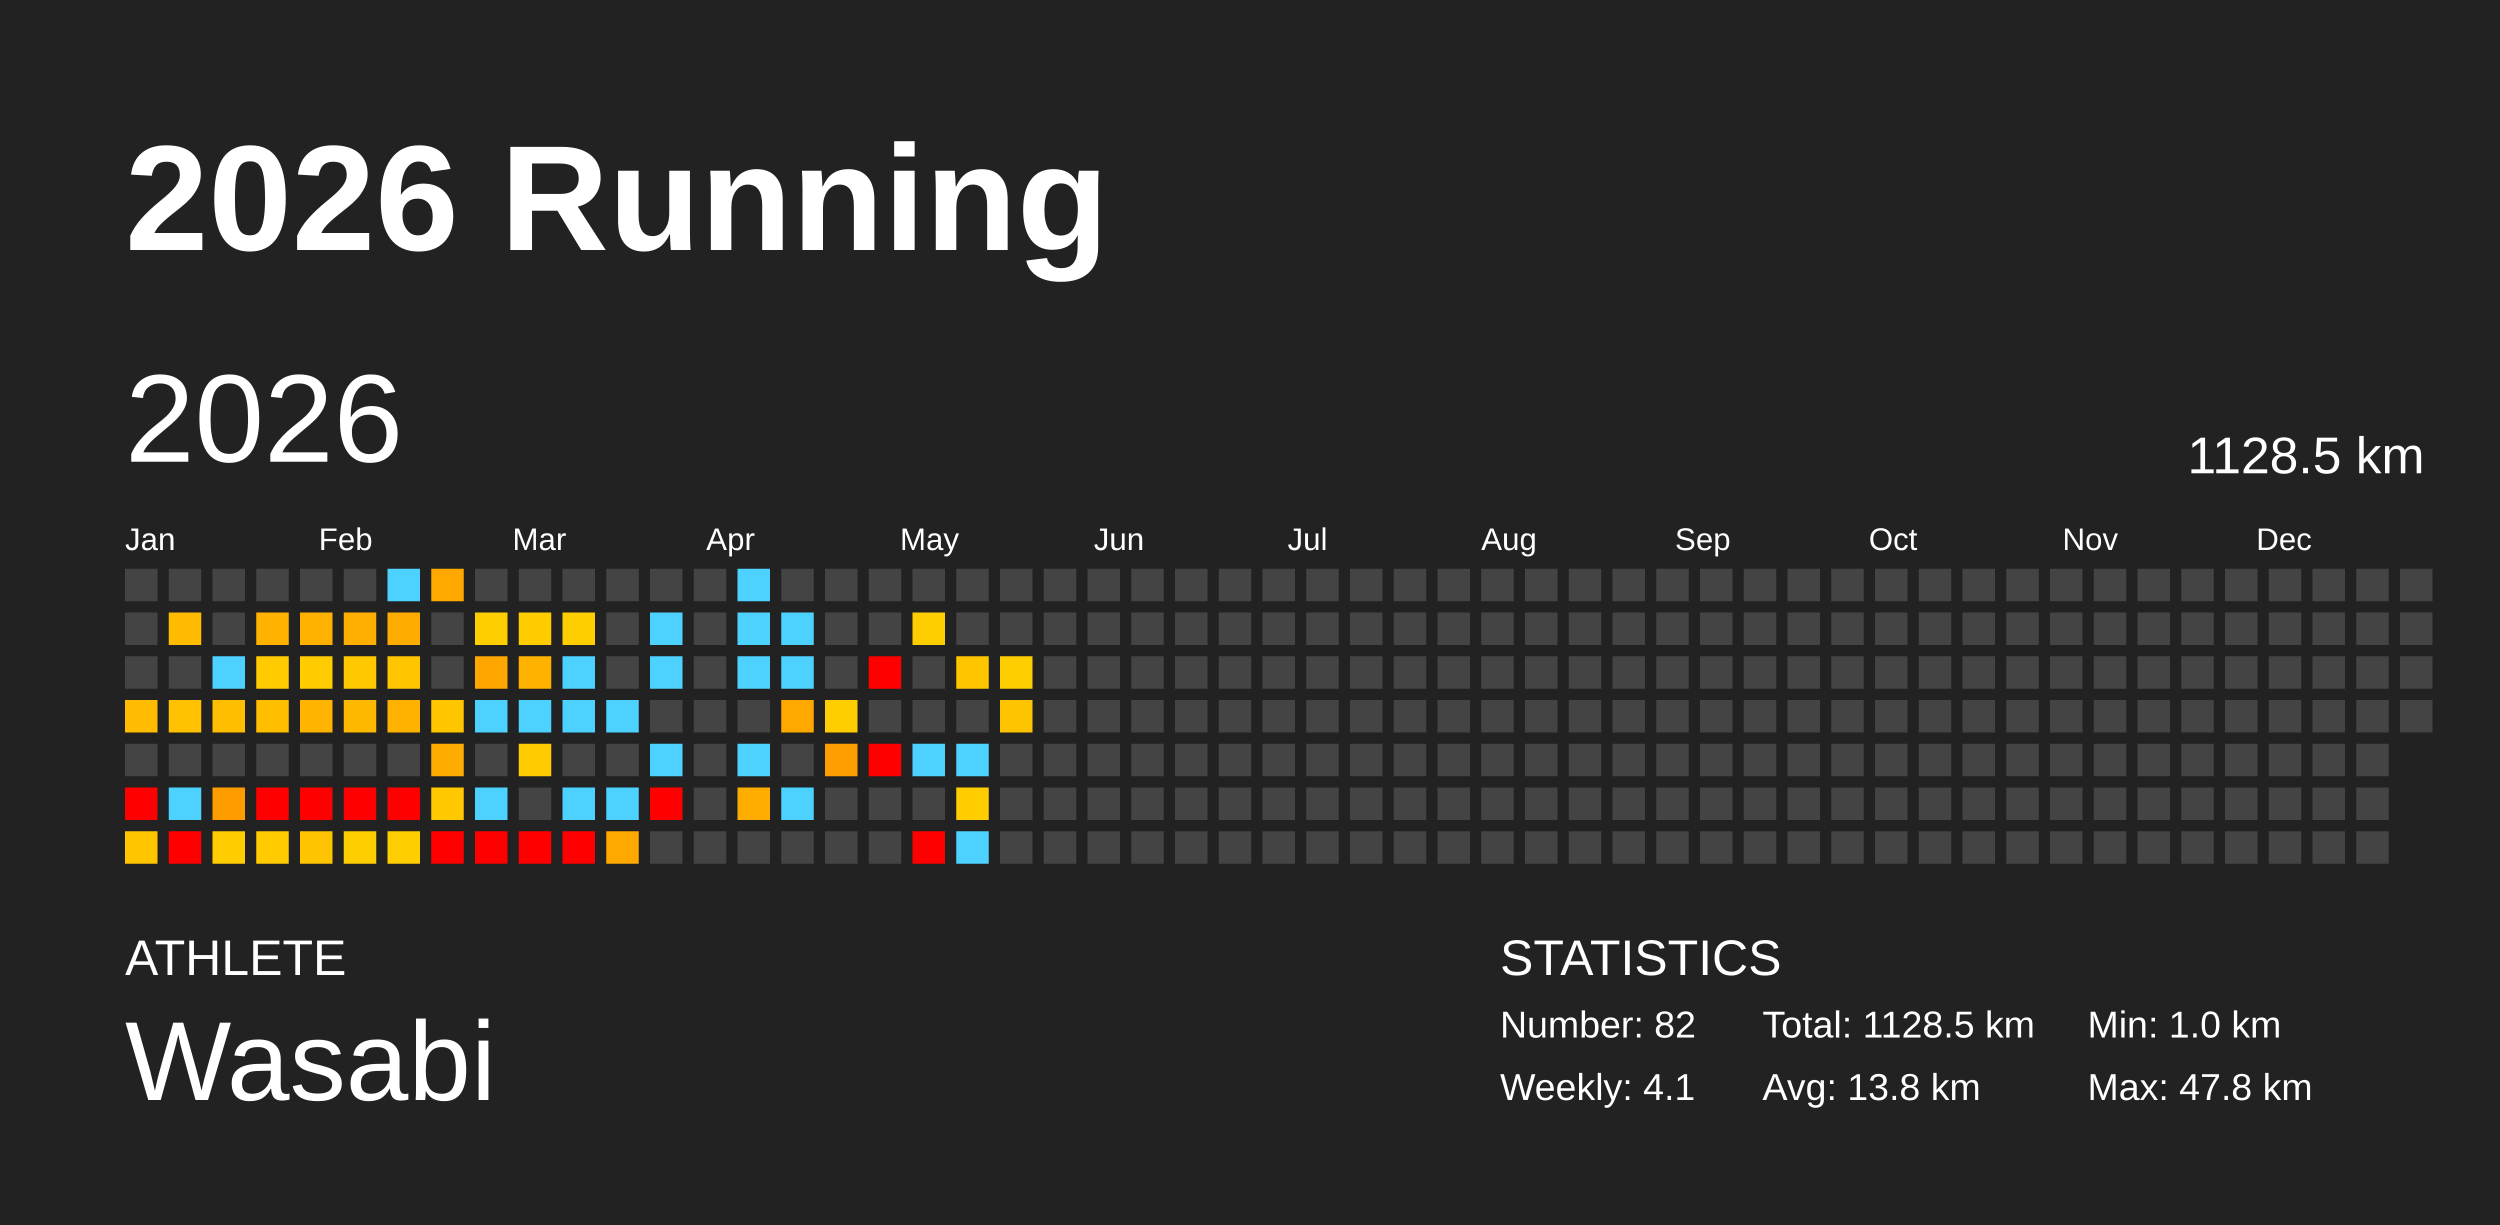
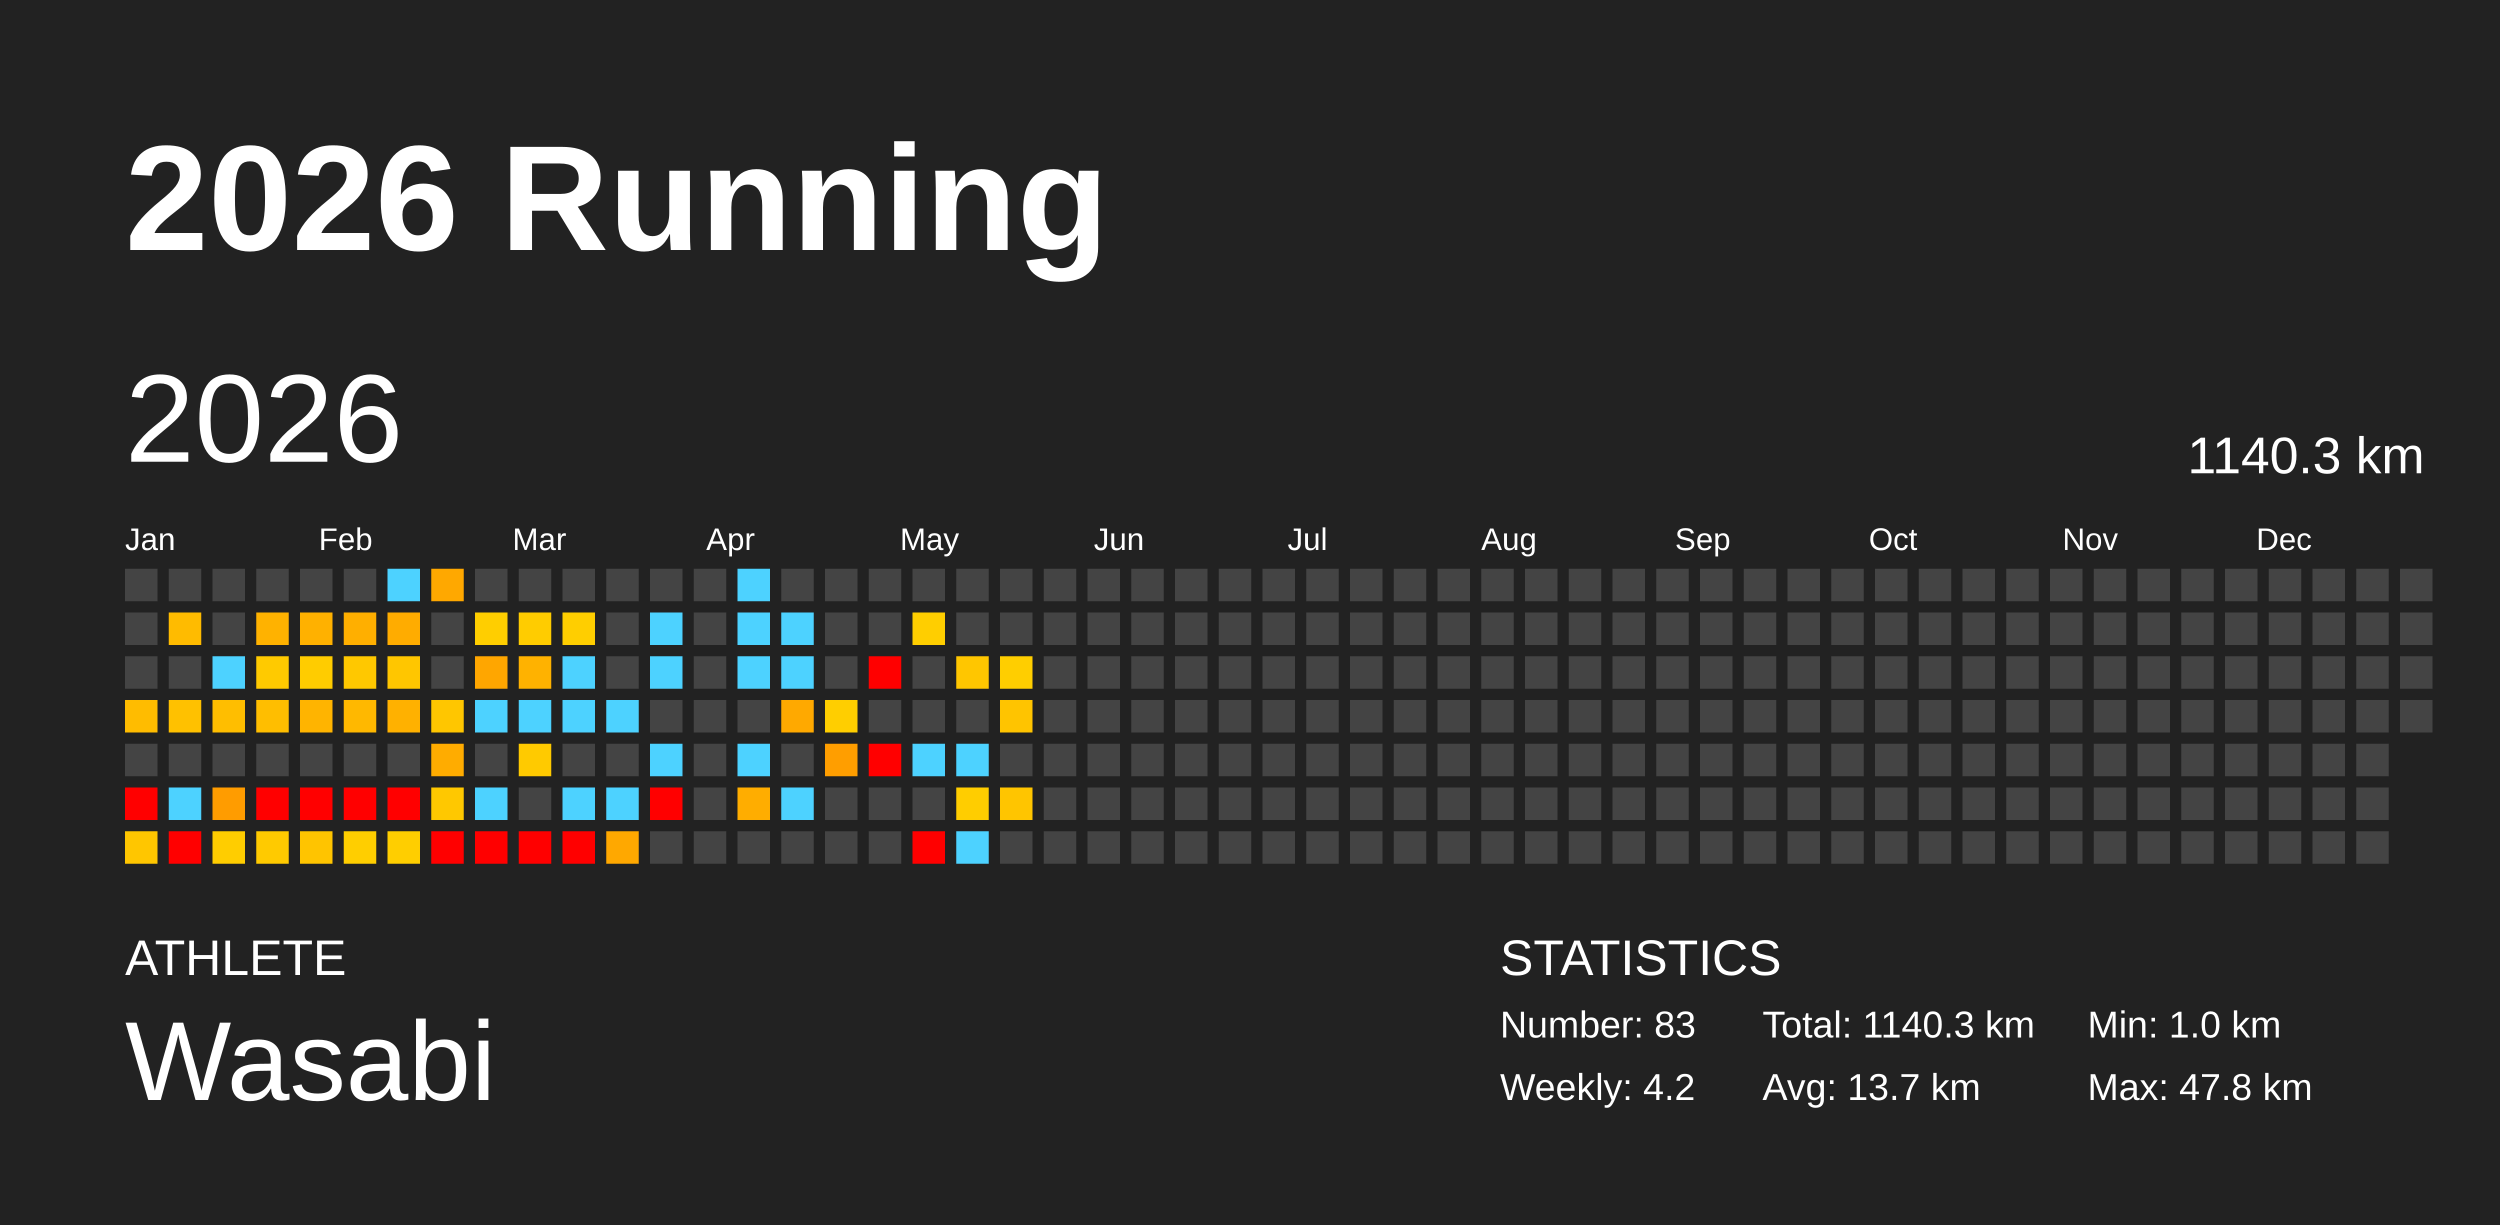
<svg xmlns="http://www.w3.org/2000/svg" baseProfile="full" height="98mm" version="1.1" viewBox="0,0,200,98" width="200mm">
  <defs />
  <rect fill="#222222" height="98" width="200" x="0" y="0" />
  <text fill="#FFFFFF" style="font-size:12px; font-family:Arial; font-weight:bold;" x="10" y="20">2026 Running</text>
  <text fill="#FFFFFF" style="font-size:4px; font-family:Arial" x="10" y="78">ATHLETE</text>
  <text fill="#FFFFFF" style="font-size:9px; font-family:Arial" x="10" y="88">Wasabi</text>
  <text fill="#FFFFFF" style="font-size:4px; font-family:Arial" x="120" y="78">STATISTICS</text>
-   <text fill="#FFFFFF" style="font-size:3px; font-family:Arial" x="120" y="83">Number: 82</text>
-   <text fill="#FFFFFF" style="font-size:3px; font-family:Arial" x="120" y="88">Weekly: 4.1</text>
-   <text fill="#FFFFFF" style="font-size:3px; font-family:Arial" x="141" y="83">Total: 1128.5 km</text>
-   <text fill="#FFFFFF" style="font-size:3px; font-family:Arial" x="141" y="88">Avg: 13.8 km</text>
+   <text fill="#FFFFFF" style="font-size:3px; font-family:Arial" x="120" y="83">Number: 83</text>
+   <text fill="#FFFFFF" style="font-size:3px; font-family:Arial" x="120" y="88">Weekly: 4.2</text>
+   <text fill="#FFFFFF" style="font-size:3px; font-family:Arial" x="141" y="83">Total: 1140.3 km</text>
+   <text fill="#FFFFFF" style="font-size:3px; font-family:Arial" x="141" y="88">Avg: 13.7 km</text>
  <text fill="#FFFFFF" style="font-size:3px; font-family:Arial" x="167" y="83">Min: 1.0 km</text>
  <text fill="#FFFFFF" style="font-size:3px; font-family:Arial" x="167" y="88">Max: 47.8 km</text>
  <text dominant-baseline="hanging" fill="#FFFFFF" style="font-size:10.0px; font-family:Arial;" x="10" y="30">2026</text>
-   <text dominant-baseline="hanging" fill="#FFFFFF" style="font-size:4.125px; font-family:Arial;" x="175" y="35">1128.5 km</text>
+   <text dominant-baseline="hanging" fill="#FFFFFF" style="font-size:4.125px; font-family:Arial;" x="175" y="35">1140.3 km</text>
  <text fill="#FFFFFF" style="font-size:2.5px; font-family:Arial" x="10.0" y="44">Jan</text>
  <text fill="#FFFFFF" style="font-size:2.5px; font-family:Arial" x="25.5" y="44">Feb</text>
  <text fill="#FFFFFF" style="font-size:2.5px; font-family:Arial" x="41.0" y="44">Mar</text>
  <text fill="#FFFFFF" style="font-size:2.5px; font-family:Arial" x="56.5" y="44">Apr</text>
  <text fill="#FFFFFF" style="font-size:2.5px; font-family:Arial" x="72.0" y="44">May</text>
  <text fill="#FFFFFF" style="font-size:2.5px; font-family:Arial" x="87.5" y="44">Jun</text>
  <text fill="#FFFFFF" style="font-size:2.5px; font-family:Arial" x="103.0" y="44">Jul</text>
  <text fill="#FFFFFF" style="font-size:2.5px; font-family:Arial" x="118.5" y="44">Aug</text>
  <text fill="#FFFFFF" style="font-size:2.5px; font-family:Arial" x="134.0" y="44">Sep</text>
  <text fill="#FFFFFF" style="font-size:2.5px; font-family:Arial" x="149.5" y="44">Oct</text>
  <text fill="#FFFFFF" style="font-size:2.5px; font-family:Arial" x="165.0" y="44">Nov</text>
  <text fill="#FFFFFF" style="font-size:2.5px; font-family:Arial" x="180.5" y="44">Dec</text>
  <rect fill="#444444" height="2.6" width="2.6" x="10.0" y="45.5" />
  <rect fill="#444444" height="2.6" width="2.6" x="10.0" y="49.0" />
  <rect fill="#444444" height="2.6" width="2.6" x="10.0" y="52.5" />
  <rect fill="#ffbc00" height="2.6" width="2.6" x="10.0" y="56.0" />
  <rect fill="#444444" height="2.6" width="2.6" x="10.0" y="59.5" />
  <rect fill="red" height="2.6" width="2.6" x="10.0" y="63.0" />
  <rect fill="#ffc600" height="2.6" width="2.6" x="10.0" y="66.5" />
  <rect fill="#444444" height="2.6" width="2.6" x="13.5" y="45.5" />
  <rect fill="#ffbb00" height="2.6" width="2.6" x="13.5" y="49.0" />
  <rect fill="#444444" height="2.6" width="2.6" x="13.5" y="52.5" />
  <rect fill="#ffc100" height="2.6" width="2.6" x="13.5" y="56.0" />
  <rect fill="#444444" height="2.6" width="2.6" x="13.5" y="59.5" />
  <rect fill="#4dd2ff" height="2.6" width="2.6" x="13.5" y="63.0" />
  <rect fill="red" height="2.6" width="2.6" x="13.5" y="66.5" />
  <rect fill="#444444" height="2.6" width="2.6" x="17.0" y="45.5" />
  <rect fill="#444444" height="2.6" width="2.6" x="17.0" y="49.0" />
  <rect fill="#4dd2ff" height="2.6" width="2.6" x="17.0" y="52.5" />
  <rect fill="#ffbe00" height="2.6" width="2.6" x="17.0" y="56.0" />
  <rect fill="#444444" height="2.6" width="2.6" x="17.0" y="59.5" />
  <rect fill="#ff9c00" height="2.6" width="2.6" x="17.0" y="63.0" />
  <rect fill="#ffcd00" height="2.6" width="2.6" x="17.0" y="66.5" />
  <rect fill="#444444" height="2.6" width="2.6" x="20.5" y="45.5" />
  <rect fill="#ffb200" height="2.6" width="2.6" x="20.5" y="49.0" />
  <rect fill="#ffca00" height="2.6" width="2.6" x="20.5" y="52.5" />
  <rect fill="#ffbe00" height="2.6" width="2.6" x="20.5" y="56.0" />
  <rect fill="#444444" height="2.6" width="2.6" x="20.5" y="59.5" />
  <rect fill="red" height="2.6" width="2.6" x="20.5" y="63.0" />
  <rect fill="#ffca00" height="2.6" width="2.6" x="20.5" y="66.5" />
  <rect fill="#444444" height="2.6" width="2.6" x="24.0" y="45.5" />
  <rect fill="#ffb100" height="2.6" width="2.6" x="24.0" y="49.0" />
  <rect fill="#ffcc00" height="2.6" width="2.6" x="24.0" y="52.5" />
  <rect fill="#ffb400" height="2.6" width="2.6" x="24.0" y="56.0" />
  <rect fill="#444444" height="2.6" width="2.6" x="24.0" y="59.5" />
  <rect fill="red" height="2.6" width="2.6" x="24.0" y="63.0" />
  <rect fill="#ffc400" height="2.6" width="2.6" x="24.0" y="66.5" />
  <rect fill="#444444" height="2.6" width="2.6" x="27.5" y="45.5" />
  <rect fill="#ffaf00" height="2.6" width="2.6" x="27.5" y="49.0" />
  <rect fill="#ffc800" height="2.6" width="2.6" x="27.5" y="52.5" />
  <rect fill="#ffb800" height="2.6" width="2.6" x="27.5" y="56.0" />
  <rect fill="#444444" height="2.6" width="2.6" x="27.5" y="59.5" />
  <rect fill="red" height="2.6" width="2.6" x="27.5" y="63.0" />
  <rect fill="#ffce00" height="2.6" width="2.6" x="27.5" y="66.5" />
  <rect fill="#4dd2ff" height="2.6" width="2.6" x="31.0" y="45.5" />
  <rect fill="#ffac00" height="2.6" width="2.6" x="31.0" y="49.0" />
  <rect fill="#ffc600" height="2.6" width="2.6" x="31.0" y="52.5" />
  <rect fill="#ffb100" height="2.6" width="2.6" x="31.0" y="56.0" />
  <rect fill="#444444" height="2.6" width="2.6" x="31.0" y="59.5" />
  <rect fill="red" height="2.6" width="2.6" x="31.0" y="63.0" />
  <rect fill="#ffce00" height="2.6" width="2.6" x="31.0" y="66.5" />
  <rect fill="#ffa800" height="2.6" width="2.6" x="34.5" y="45.5" />
  <rect fill="#444444" height="2.6" width="2.6" x="34.5" y="49.0" />
  <rect fill="#444444" height="2.6" width="2.6" x="34.5" y="52.5" />
  <rect fill="#ffc600" height="2.6" width="2.6" x="34.5" y="56.0" />
  <rect fill="#ffac00" height="2.6" width="2.6" x="34.5" y="59.5" />
  <rect fill="#ffc800" height="2.6" width="2.6" x="34.5" y="63.0" />
  <rect fill="red" height="2.6" width="2.6" x="34.5" y="66.5" />
  <rect fill="#444444" height="2.6" width="2.6" x="38.0" y="45.5" />
  <rect fill="#ffce00" height="2.6" width="2.6" x="38.0" y="49.0" />
  <rect fill="#ffa600" height="2.6" width="2.6" x="38.0" y="52.5" />
  <rect fill="#4dd2ff" height="2.6" width="2.6" x="38.0" y="56.0" />
  <rect fill="#444444" height="2.6" width="2.6" x="38.0" y="59.5" />
  <rect fill="#4dd2ff" height="2.6" width="2.6" x="38.0" y="63.0" />
  <rect fill="red" height="2.6" width="2.6" x="38.0" y="66.5" />
  <rect fill="#444444" height="2.6" width="2.6" x="41.5" y="45.5" />
  <rect fill="#ffcc00" height="2.6" width="2.6" x="41.5" y="49.0" />
  <rect fill="#ffb200" height="2.6" width="2.6" x="41.5" y="52.5" />
  <rect fill="#4dd2ff" height="2.6" width="2.6" x="41.5" y="56.0" />
  <rect fill="#ffca00" height="2.6" width="2.6" x="41.5" y="59.5" />
  <rect fill="#444444" height="2.6" width="2.6" x="41.5" y="63.0" />
  <rect fill="red" height="2.6" width="2.6" x="41.5" y="66.5" />
  <rect fill="#444444" height="2.6" width="2.6" x="45.0" y="45.5" />
  <rect fill="#ffce00" height="2.6" width="2.6" x="45.0" y="49.0" />
  <rect fill="#4dd2ff" height="2.6" width="2.6" x="45.0" y="52.5" />
  <rect fill="#4dd2ff" height="2.6" width="2.6" x="45.0" y="56.0" />
  <rect fill="#444444" height="2.6" width="2.6" x="45.0" y="59.5" />
  <rect fill="#4dd2ff" height="2.6" width="2.6" x="45.0" y="63.0" />
  <rect fill="red" height="2.6" width="2.6" x="45.0" y="66.5" />
  <rect fill="#444444" height="2.6" width="2.6" x="48.5" y="45.5" />
  <rect fill="#444444" height="2.6" width="2.6" x="48.5" y="49.0" />
  <rect fill="#444444" height="2.6" width="2.6" x="48.5" y="52.5" />
  <rect fill="#4dd2ff" height="2.6" width="2.6" x="48.5" y="56.0" />
  <rect fill="#444444" height="2.6" width="2.6" x="48.5" y="59.5" />
  <rect fill="#4dd2ff" height="2.6" width="2.6" x="48.5" y="63.0" />
  <rect fill="#ffa800" height="2.6" width="2.6" x="48.5" y="66.5" />
  <rect fill="#444444" height="2.6" width="2.6" x="52.0" y="45.5" />
  <rect fill="#4dd2ff" height="2.6" width="2.6" x="52.0" y="49.0" />
  <rect fill="#4dd2ff" height="2.6" width="2.6" x="52.0" y="52.5" />
  <rect fill="#444444" height="2.6" width="2.6" x="52.0" y="56.0" />
  <rect fill="#4dd2ff" height="2.6" width="2.6" x="52.0" y="59.5" />
  <rect fill="red" height="2.6" width="2.6" x="52.0" y="63.0" />
  <rect fill="#444444" height="2.6" width="2.6" x="52.0" y="66.5" />
  <rect fill="#444444" height="2.6" width="2.6" x="55.5" y="45.5" />
  <rect fill="#444444" height="2.6" width="2.6" x="55.5" y="49.0" />
  <rect fill="#444444" height="2.6" width="2.6" x="55.5" y="52.5" />
  <rect fill="#444444" height="2.6" width="2.6" x="55.5" y="56.0" />
  <rect fill="#444444" height="2.6" width="2.6" x="55.5" y="59.5" />
  <rect fill="#444444" height="2.6" width="2.6" x="55.5" y="63.0" />
  <rect fill="#444444" height="2.6" width="2.6" x="55.5" y="66.5" />
  <rect fill="#4dd2ff" height="2.6" width="2.6" x="59.0" y="45.5" />
  <rect fill="#4dd2ff" height="2.6" width="2.6" x="59.0" y="49.0" />
  <rect fill="#4dd2ff" height="2.6" width="2.6" x="59.0" y="52.5" />
  <rect fill="#444444" height="2.6" width="2.6" x="59.0" y="56.0" />
  <rect fill="#4dd2ff" height="2.6" width="2.6" x="59.0" y="59.5" />
  <rect fill="#ffad00" height="2.6" width="2.6" x="59.0" y="63.0" />
  <rect fill="#444444" height="2.6" width="2.6" x="59.0" y="66.5" />
  <rect fill="#444444" height="2.6" width="2.6" x="62.5" y="45.5" />
  <rect fill="#4dd2ff" height="2.6" width="2.6" x="62.5" y="49.0" />
  <rect fill="#4dd2ff" height="2.6" width="2.6" x="62.5" y="52.5" />
  <rect fill="#ffa900" height="2.6" width="2.6" x="62.5" y="56.0" />
  <rect fill="#444444" height="2.6" width="2.6" x="62.5" y="59.5" />
  <rect fill="#4dd2ff" height="2.6" width="2.6" x="62.5" y="63.0" />
  <rect fill="#444444" height="2.6" width="2.6" x="62.5" y="66.5" />
  <rect fill="#444444" height="2.6" width="2.6" x="66.0" y="45.5" />
  <rect fill="#444444" height="2.6" width="2.6" x="66.0" y="49.0" />
  <rect fill="#444444" height="2.6" width="2.6" x="66.0" y="52.5" />
  <rect fill="#ffce00" height="2.6" width="2.6" x="66.0" y="56.0" />
  <rect fill="#ff9e00" height="2.6" width="2.6" x="66.0" y="59.5" />
  <rect fill="#444444" height="2.6" width="2.6" x="66.0" y="63.0" />
  <rect fill="#444444" height="2.6" width="2.6" x="66.0" y="66.5" />
  <rect fill="#444444" height="2.6" width="2.6" x="69.5" y="45.5" />
  <rect fill="#444444" height="2.6" width="2.6" x="69.5" y="49.0" />
  <rect fill="red" height="2.6" width="2.6" x="69.5" y="52.5" />
  <rect fill="#444444" height="2.6" width="2.6" x="69.5" y="56.0" />
  <rect fill="red" height="2.6" width="2.6" x="69.5" y="59.5" />
  <rect fill="#444444" height="2.6" width="2.6" x="69.5" y="63.0" />
  <rect fill="#444444" height="2.6" width="2.6" x="69.5" y="66.5" />
  <rect fill="#444444" height="2.6" width="2.6" x="73.0" y="45.5" />
  <rect fill="#ffce00" height="2.6" width="2.6" x="73.0" y="49.0" />
  <rect fill="#444444" height="2.6" width="2.6" x="73.0" y="52.5" />
  <rect fill="#444444" height="2.6" width="2.6" x="73.0" y="56.0" />
  <rect fill="#4dd2ff" height="2.6" width="2.6" x="73.0" y="59.5" />
  <rect fill="#444444" height="2.6" width="2.6" x="73.0" y="63.0" />
  <rect fill="red" height="2.6" width="2.6" x="73.0" y="66.5" />
  <rect fill="#444444" height="2.6" width="2.6" x="76.5" y="45.5" />
  <rect fill="#444444" height="2.6" width="2.6" x="76.5" y="49.0" />
  <rect fill="#ffc600" height="2.6" width="2.6" x="76.5" y="52.5" />
  <rect fill="#444444" height="2.6" width="2.6" x="76.5" y="56.0" />
  <rect fill="#4dd2ff" height="2.6" width="2.6" x="76.5" y="59.5" />
  <rect fill="#ffcd00" height="2.6" width="2.6" x="76.5" y="63.0" />
  <rect fill="#4dd2ff" height="2.6" width="2.6" x="76.5" y="66.5" />
  <rect fill="#444444" height="2.6" width="2.6" x="80.0" y="45.5" />
  <rect fill="#444444" height="2.6" width="2.6" x="80.0" y="49.0" />
  <rect fill="#ffce00" height="2.6" width="2.6" x="80.0" y="52.5" />
  <rect fill="#ffc400" height="2.6" width="2.6" x="80.0" y="56.0" />
  <rect fill="#444444" height="2.6" width="2.6" x="80.0" y="59.5" />
-   <rect fill="#444444" height="2.6" width="2.6" x="80.0" y="63.0" />
+   <rect fill="#ffc500" height="2.6" width="2.6" x="80.0" y="63.0" />
  <rect fill="#444444" height="2.6" width="2.6" x="80.0" y="66.5" />
  <rect fill="#444444" height="2.6" width="2.6" x="83.5" y="45.5" />
  <rect fill="#444444" height="2.6" width="2.6" x="83.5" y="49.0" />
  <rect fill="#444444" height="2.6" width="2.6" x="83.5" y="52.5" />
  <rect fill="#444444" height="2.6" width="2.6" x="83.5" y="56.0" />
  <rect fill="#444444" height="2.6" width="2.6" x="83.5" y="59.5" />
  <rect fill="#444444" height="2.6" width="2.6" x="83.5" y="63.0" />
  <rect fill="#444444" height="2.6" width="2.6" x="83.5" y="66.5" />
  <rect fill="#444444" height="2.6" width="2.6" x="87.0" y="45.5" />
  <rect fill="#444444" height="2.6" width="2.6" x="87.0" y="49.0" />
  <rect fill="#444444" height="2.6" width="2.6" x="87.0" y="52.5" />
  <rect fill="#444444" height="2.6" width="2.6" x="87.0" y="56.0" />
  <rect fill="#444444" height="2.6" width="2.6" x="87.0" y="59.5" />
  <rect fill="#444444" height="2.6" width="2.6" x="87.0" y="63.0" />
  <rect fill="#444444" height="2.6" width="2.6" x="87.0" y="66.5" />
  <rect fill="#444444" height="2.6" width="2.6" x="90.5" y="45.5" />
  <rect fill="#444444" height="2.6" width="2.6" x="90.5" y="49.0" />
  <rect fill="#444444" height="2.6" width="2.6" x="90.5" y="52.5" />
  <rect fill="#444444" height="2.6" width="2.6" x="90.5" y="56.0" />
  <rect fill="#444444" height="2.6" width="2.6" x="90.5" y="59.5" />
  <rect fill="#444444" height="2.6" width="2.6" x="90.5" y="63.0" />
  <rect fill="#444444" height="2.6" width="2.6" x="90.5" y="66.5" />
  <rect fill="#444444" height="2.6" width="2.6" x="94.0" y="45.5" />
  <rect fill="#444444" height="2.6" width="2.6" x="94.0" y="49.0" />
  <rect fill="#444444" height="2.6" width="2.6" x="94.0" y="52.5" />
  <rect fill="#444444" height="2.6" width="2.6" x="94.0" y="56.0" />
  <rect fill="#444444" height="2.6" width="2.6" x="94.0" y="59.5" />
  <rect fill="#444444" height="2.6" width="2.6" x="94.0" y="63.0" />
  <rect fill="#444444" height="2.6" width="2.6" x="94.0" y="66.5" />
  <rect fill="#444444" height="2.6" width="2.6" x="97.5" y="45.5" />
  <rect fill="#444444" height="2.6" width="2.6" x="97.5" y="49.0" />
  <rect fill="#444444" height="2.6" width="2.6" x="97.5" y="52.5" />
  <rect fill="#444444" height="2.6" width="2.6" x="97.5" y="56.0" />
  <rect fill="#444444" height="2.6" width="2.6" x="97.5" y="59.5" />
  <rect fill="#444444" height="2.6" width="2.6" x="97.5" y="63.0" />
  <rect fill="#444444" height="2.6" width="2.6" x="97.5" y="66.5" />
  <rect fill="#444444" height="2.6" width="2.6" x="101.0" y="45.5" />
  <rect fill="#444444" height="2.6" width="2.6" x="101.0" y="49.0" />
  <rect fill="#444444" height="2.6" width="2.6" x="101.0" y="52.5" />
  <rect fill="#444444" height="2.6" width="2.6" x="101.0" y="56.0" />
  <rect fill="#444444" height="2.6" width="2.6" x="101.0" y="59.5" />
  <rect fill="#444444" height="2.6" width="2.6" x="101.0" y="63.0" />
  <rect fill="#444444" height="2.6" width="2.6" x="101.0" y="66.5" />
  <rect fill="#444444" height="2.6" width="2.6" x="104.5" y="45.5" />
  <rect fill="#444444" height="2.6" width="2.6" x="104.5" y="49.0" />
  <rect fill="#444444" height="2.6" width="2.6" x="104.5" y="52.5" />
  <rect fill="#444444" height="2.6" width="2.6" x="104.5" y="56.0" />
  <rect fill="#444444" height="2.6" width="2.6" x="104.5" y="59.5" />
  <rect fill="#444444" height="2.6" width="2.6" x="104.5" y="63.0" />
  <rect fill="#444444" height="2.6" width="2.6" x="104.5" y="66.5" />
  <rect fill="#444444" height="2.6" width="2.6" x="108.0" y="45.5" />
  <rect fill="#444444" height="2.6" width="2.6" x="108.0" y="49.0" />
  <rect fill="#444444" height="2.6" width="2.6" x="108.0" y="52.5" />
  <rect fill="#444444" height="2.6" width="2.6" x="108.0" y="56.0" />
  <rect fill="#444444" height="2.6" width="2.6" x="108.0" y="59.5" />
  <rect fill="#444444" height="2.6" width="2.6" x="108.0" y="63.0" />
  <rect fill="#444444" height="2.6" width="2.6" x="108.0" y="66.5" />
  <rect fill="#444444" height="2.6" width="2.6" x="111.5" y="45.5" />
  <rect fill="#444444" height="2.6" width="2.6" x="111.5" y="49.0" />
  <rect fill="#444444" height="2.6" width="2.6" x="111.5" y="52.5" />
  <rect fill="#444444" height="2.6" width="2.6" x="111.5" y="56.0" />
  <rect fill="#444444" height="2.6" width="2.6" x="111.5" y="59.5" />
  <rect fill="#444444" height="2.6" width="2.6" x="111.5" y="63.0" />
  <rect fill="#444444" height="2.6" width="2.6" x="111.5" y="66.5" />
  <rect fill="#444444" height="2.6" width="2.6" x="115.0" y="45.5" />
  <rect fill="#444444" height="2.6" width="2.6" x="115.0" y="49.0" />
  <rect fill="#444444" height="2.6" width="2.6" x="115.0" y="52.5" />
  <rect fill="#444444" height="2.6" width="2.6" x="115.0" y="56.0" />
  <rect fill="#444444" height="2.6" width="2.6" x="115.0" y="59.5" />
  <rect fill="#444444" height="2.6" width="2.6" x="115.0" y="63.0" />
  <rect fill="#444444" height="2.6" width="2.6" x="115.0" y="66.5" />
  <rect fill="#444444" height="2.6" width="2.6" x="118.5" y="45.5" />
  <rect fill="#444444" height="2.6" width="2.6" x="118.5" y="49.0" />
  <rect fill="#444444" height="2.6" width="2.6" x="118.5" y="52.5" />
  <rect fill="#444444" height="2.6" width="2.6" x="118.5" y="56.0" />
  <rect fill="#444444" height="2.6" width="2.6" x="118.5" y="59.5" />
  <rect fill="#444444" height="2.6" width="2.6" x="118.5" y="63.0" />
  <rect fill="#444444" height="2.6" width="2.6" x="118.5" y="66.5" />
  <rect fill="#444444" height="2.6" width="2.6" x="122.0" y="45.5" />
  <rect fill="#444444" height="2.6" width="2.6" x="122.0" y="49.0" />
  <rect fill="#444444" height="2.6" width="2.6" x="122.0" y="52.5" />
  <rect fill="#444444" height="2.6" width="2.6" x="122.0" y="56.0" />
  <rect fill="#444444" height="2.6" width="2.6" x="122.0" y="59.5" />
  <rect fill="#444444" height="2.6" width="2.6" x="122.0" y="63.0" />
  <rect fill="#444444" height="2.6" width="2.6" x="122.0" y="66.5" />
  <rect fill="#444444" height="2.6" width="2.6" x="125.5" y="45.5" />
  <rect fill="#444444" height="2.6" width="2.6" x="125.5" y="49.0" />
  <rect fill="#444444" height="2.6" width="2.6" x="125.5" y="52.5" />
  <rect fill="#444444" height="2.6" width="2.6" x="125.5" y="56.0" />
  <rect fill="#444444" height="2.6" width="2.6" x="125.5" y="59.5" />
  <rect fill="#444444" height="2.6" width="2.6" x="125.5" y="63.0" />
  <rect fill="#444444" height="2.6" width="2.6" x="125.5" y="66.5" />
  <rect fill="#444444" height="2.6" width="2.6" x="129.0" y="45.5" />
  <rect fill="#444444" height="2.6" width="2.6" x="129.0" y="49.0" />
  <rect fill="#444444" height="2.6" width="2.6" x="129.0" y="52.5" />
  <rect fill="#444444" height="2.6" width="2.6" x="129.0" y="56.0" />
  <rect fill="#444444" height="2.6" width="2.6" x="129.0" y="59.5" />
  <rect fill="#444444" height="2.6" width="2.6" x="129.0" y="63.0" />
  <rect fill="#444444" height="2.6" width="2.6" x="129.0" y="66.5" />
  <rect fill="#444444" height="2.6" width="2.6" x="132.5" y="45.5" />
  <rect fill="#444444" height="2.6" width="2.6" x="132.5" y="49.0" />
  <rect fill="#444444" height="2.6" width="2.6" x="132.5" y="52.5" />
  <rect fill="#444444" height="2.6" width="2.6" x="132.5" y="56.0" />
  <rect fill="#444444" height="2.6" width="2.6" x="132.5" y="59.5" />
  <rect fill="#444444" height="2.6" width="2.6" x="132.5" y="63.0" />
  <rect fill="#444444" height="2.6" width="2.6" x="132.5" y="66.5" />
  <rect fill="#444444" height="2.6" width="2.6" x="136.0" y="45.5" />
  <rect fill="#444444" height="2.6" width="2.6" x="136.0" y="49.0" />
  <rect fill="#444444" height="2.6" width="2.6" x="136.0" y="52.5" />
  <rect fill="#444444" height="2.6" width="2.6" x="136.0" y="56.0" />
  <rect fill="#444444" height="2.6" width="2.6" x="136.0" y="59.5" />
  <rect fill="#444444" height="2.6" width="2.6" x="136.0" y="63.0" />
  <rect fill="#444444" height="2.6" width="2.6" x="136.0" y="66.5" />
  <rect fill="#444444" height="2.6" width="2.6" x="139.5" y="45.5" />
  <rect fill="#444444" height="2.6" width="2.6" x="139.5" y="49.0" />
  <rect fill="#444444" height="2.6" width="2.6" x="139.5" y="52.5" />
  <rect fill="#444444" height="2.6" width="2.6" x="139.5" y="56.0" />
  <rect fill="#444444" height="2.6" width="2.6" x="139.5" y="59.5" />
  <rect fill="#444444" height="2.6" width="2.6" x="139.5" y="63.0" />
  <rect fill="#444444" height="2.6" width="2.6" x="139.5" y="66.5" />
  <rect fill="#444444" height="2.6" width="2.6" x="143.0" y="45.5" />
  <rect fill="#444444" height="2.6" width="2.6" x="143.0" y="49.0" />
  <rect fill="#444444" height="2.6" width="2.6" x="143.0" y="52.5" />
  <rect fill="#444444" height="2.6" width="2.6" x="143.0" y="56.0" />
  <rect fill="#444444" height="2.6" width="2.6" x="143.0" y="59.5" />
  <rect fill="#444444" height="2.6" width="2.6" x="143.0" y="63.0" />
  <rect fill="#444444" height="2.6" width="2.6" x="143.0" y="66.5" />
  <rect fill="#444444" height="2.6" width="2.6" x="146.5" y="45.5" />
  <rect fill="#444444" height="2.6" width="2.6" x="146.5" y="49.0" />
  <rect fill="#444444" height="2.6" width="2.6" x="146.5" y="52.5" />
  <rect fill="#444444" height="2.6" width="2.6" x="146.5" y="56.0" />
  <rect fill="#444444" height="2.6" width="2.6" x="146.5" y="59.5" />
  <rect fill="#444444" height="2.6" width="2.6" x="146.5" y="63.0" />
  <rect fill="#444444" height="2.6" width="2.6" x="146.5" y="66.5" />
  <rect fill="#444444" height="2.6" width="2.6" x="150.0" y="45.5" />
  <rect fill="#444444" height="2.6" width="2.6" x="150.0" y="49.0" />
  <rect fill="#444444" height="2.6" width="2.6" x="150.0" y="52.5" />
  <rect fill="#444444" height="2.6" width="2.6" x="150.0" y="56.0" />
  <rect fill="#444444" height="2.6" width="2.6" x="150.0" y="59.5" />
  <rect fill="#444444" height="2.6" width="2.6" x="150.0" y="63.0" />
  <rect fill="#444444" height="2.6" width="2.6" x="150.0" y="66.5" />
  <rect fill="#444444" height="2.6" width="2.6" x="153.5" y="45.5" />
  <rect fill="#444444" height="2.6" width="2.6" x="153.5" y="49.0" />
  <rect fill="#444444" height="2.6" width="2.6" x="153.5" y="52.5" />
  <rect fill="#444444" height="2.6" width="2.6" x="153.5" y="56.0" />
  <rect fill="#444444" height="2.6" width="2.6" x="153.5" y="59.5" />
  <rect fill="#444444" height="2.6" width="2.6" x="153.5" y="63.0" />
  <rect fill="#444444" height="2.6" width="2.6" x="153.5" y="66.5" />
  <rect fill="#444444" height="2.6" width="2.6" x="157.0" y="45.5" />
  <rect fill="#444444" height="2.6" width="2.6" x="157.0" y="49.0" />
  <rect fill="#444444" height="2.6" width="2.6" x="157.0" y="52.5" />
  <rect fill="#444444" height="2.6" width="2.6" x="157.0" y="56.0" />
  <rect fill="#444444" height="2.6" width="2.6" x="157.0" y="59.5" />
  <rect fill="#444444" height="2.6" width="2.6" x="157.0" y="63.0" />
  <rect fill="#444444" height="2.6" width="2.6" x="157.0" y="66.5" />
  <rect fill="#444444" height="2.6" width="2.6" x="160.5" y="45.5" />
  <rect fill="#444444" height="2.6" width="2.6" x="160.5" y="49.0" />
  <rect fill="#444444" height="2.6" width="2.6" x="160.5" y="52.5" />
  <rect fill="#444444" height="2.6" width="2.6" x="160.5" y="56.0" />
  <rect fill="#444444" height="2.6" width="2.6" x="160.5" y="59.5" />
  <rect fill="#444444" height="2.6" width="2.6" x="160.5" y="63.0" />
  <rect fill="#444444" height="2.6" width="2.6" x="160.5" y="66.5" />
  <rect fill="#444444" height="2.6" width="2.6" x="164.0" y="45.5" />
  <rect fill="#444444" height="2.6" width="2.6" x="164.0" y="49.0" />
  <rect fill="#444444" height="2.6" width="2.6" x="164.0" y="52.5" />
  <rect fill="#444444" height="2.6" width="2.6" x="164.0" y="56.0" />
  <rect fill="#444444" height="2.6" width="2.6" x="164.0" y="59.5" />
  <rect fill="#444444" height="2.6" width="2.6" x="164.0" y="63.0" />
  <rect fill="#444444" height="2.6" width="2.6" x="164.0" y="66.5" />
  <rect fill="#444444" height="2.6" width="2.6" x="167.5" y="45.5" />
  <rect fill="#444444" height="2.6" width="2.6" x="167.5" y="49.0" />
  <rect fill="#444444" height="2.6" width="2.6" x="167.5" y="52.5" />
  <rect fill="#444444" height="2.6" width="2.6" x="167.5" y="56.0" />
  <rect fill="#444444" height="2.6" width="2.6" x="167.5" y="59.5" />
  <rect fill="#444444" height="2.6" width="2.6" x="167.5" y="63.0" />
  <rect fill="#444444" height="2.6" width="2.6" x="167.5" y="66.5" />
  <rect fill="#444444" height="2.6" width="2.6" x="171.0" y="45.5" />
  <rect fill="#444444" height="2.6" width="2.6" x="171.0" y="49.0" />
  <rect fill="#444444" height="2.6" width="2.6" x="171.0" y="52.5" />
  <rect fill="#444444" height="2.6" width="2.6" x="171.0" y="56.0" />
  <rect fill="#444444" height="2.6" width="2.6" x="171.0" y="59.5" />
  <rect fill="#444444" height="2.6" width="2.6" x="171.0" y="63.0" />
  <rect fill="#444444" height="2.6" width="2.6" x="171.0" y="66.5" />
  <rect fill="#444444" height="2.6" width="2.6" x="174.5" y="45.5" />
  <rect fill="#444444" height="2.6" width="2.6" x="174.5" y="49.0" />
  <rect fill="#444444" height="2.6" width="2.6" x="174.5" y="52.5" />
  <rect fill="#444444" height="2.6" width="2.6" x="174.5" y="56.0" />
  <rect fill="#444444" height="2.6" width="2.6" x="174.5" y="59.5" />
  <rect fill="#444444" height="2.6" width="2.6" x="174.5" y="63.0" />
  <rect fill="#444444" height="2.6" width="2.6" x="174.5" y="66.5" />
  <rect fill="#444444" height="2.6" width="2.6" x="178.0" y="45.5" />
  <rect fill="#444444" height="2.6" width="2.6" x="178.0" y="49.0" />
  <rect fill="#444444" height="2.6" width="2.6" x="178.0" y="52.5" />
  <rect fill="#444444" height="2.6" width="2.6" x="178.0" y="56.0" />
  <rect fill="#444444" height="2.6" width="2.6" x="178.0" y="59.5" />
  <rect fill="#444444" height="2.6" width="2.6" x="178.0" y="63.0" />
  <rect fill="#444444" height="2.6" width="2.6" x="178.0" y="66.5" />
  <rect fill="#444444" height="2.6" width="2.6" x="181.5" y="45.5" />
  <rect fill="#444444" height="2.6" width="2.6" x="181.5" y="49.0" />
  <rect fill="#444444" height="2.6" width="2.6" x="181.5" y="52.5" />
  <rect fill="#444444" height="2.6" width="2.6" x="181.5" y="56.0" />
  <rect fill="#444444" height="2.6" width="2.6" x="181.5" y="59.5" />
  <rect fill="#444444" height="2.6" width="2.6" x="181.5" y="63.0" />
  <rect fill="#444444" height="2.6" width="2.6" x="181.5" y="66.5" />
  <rect fill="#444444" height="2.6" width="2.6" x="185.0" y="45.5" />
  <rect fill="#444444" height="2.6" width="2.6" x="185.0" y="49.0" />
  <rect fill="#444444" height="2.6" width="2.6" x="185.0" y="52.5" />
  <rect fill="#444444" height="2.6" width="2.6" x="185.0" y="56.0" />
  <rect fill="#444444" height="2.6" width="2.6" x="185.0" y="59.5" />
  <rect fill="#444444" height="2.6" width="2.6" x="185.0" y="63.0" />
  <rect fill="#444444" height="2.6" width="2.6" x="185.0" y="66.5" />
  <rect fill="#444444" height="2.6" width="2.6" x="188.5" y="45.5" />
  <rect fill="#444444" height="2.6" width="2.6" x="188.5" y="49.0" />
  <rect fill="#444444" height="2.6" width="2.6" x="188.5" y="52.5" />
  <rect fill="#444444" height="2.6" width="2.6" x="188.5" y="56.0" />
  <rect fill="#444444" height="2.6" width="2.6" x="188.5" y="59.5" />
  <rect fill="#444444" height="2.6" width="2.6" x="188.5" y="63.0" />
  <rect fill="#444444" height="2.6" width="2.6" x="188.5" y="66.5" />
  <rect fill="#444444" height="2.6" width="2.6" x="192.0" y="45.5" />
  <rect fill="#444444" height="2.6" width="2.6" x="192.0" y="49.0" />
  <rect fill="#444444" height="2.6" width="2.6" x="192.0" y="52.5" />
  <rect fill="#444444" height="2.6" width="2.6" x="192.0" y="56.0" />
</svg>
